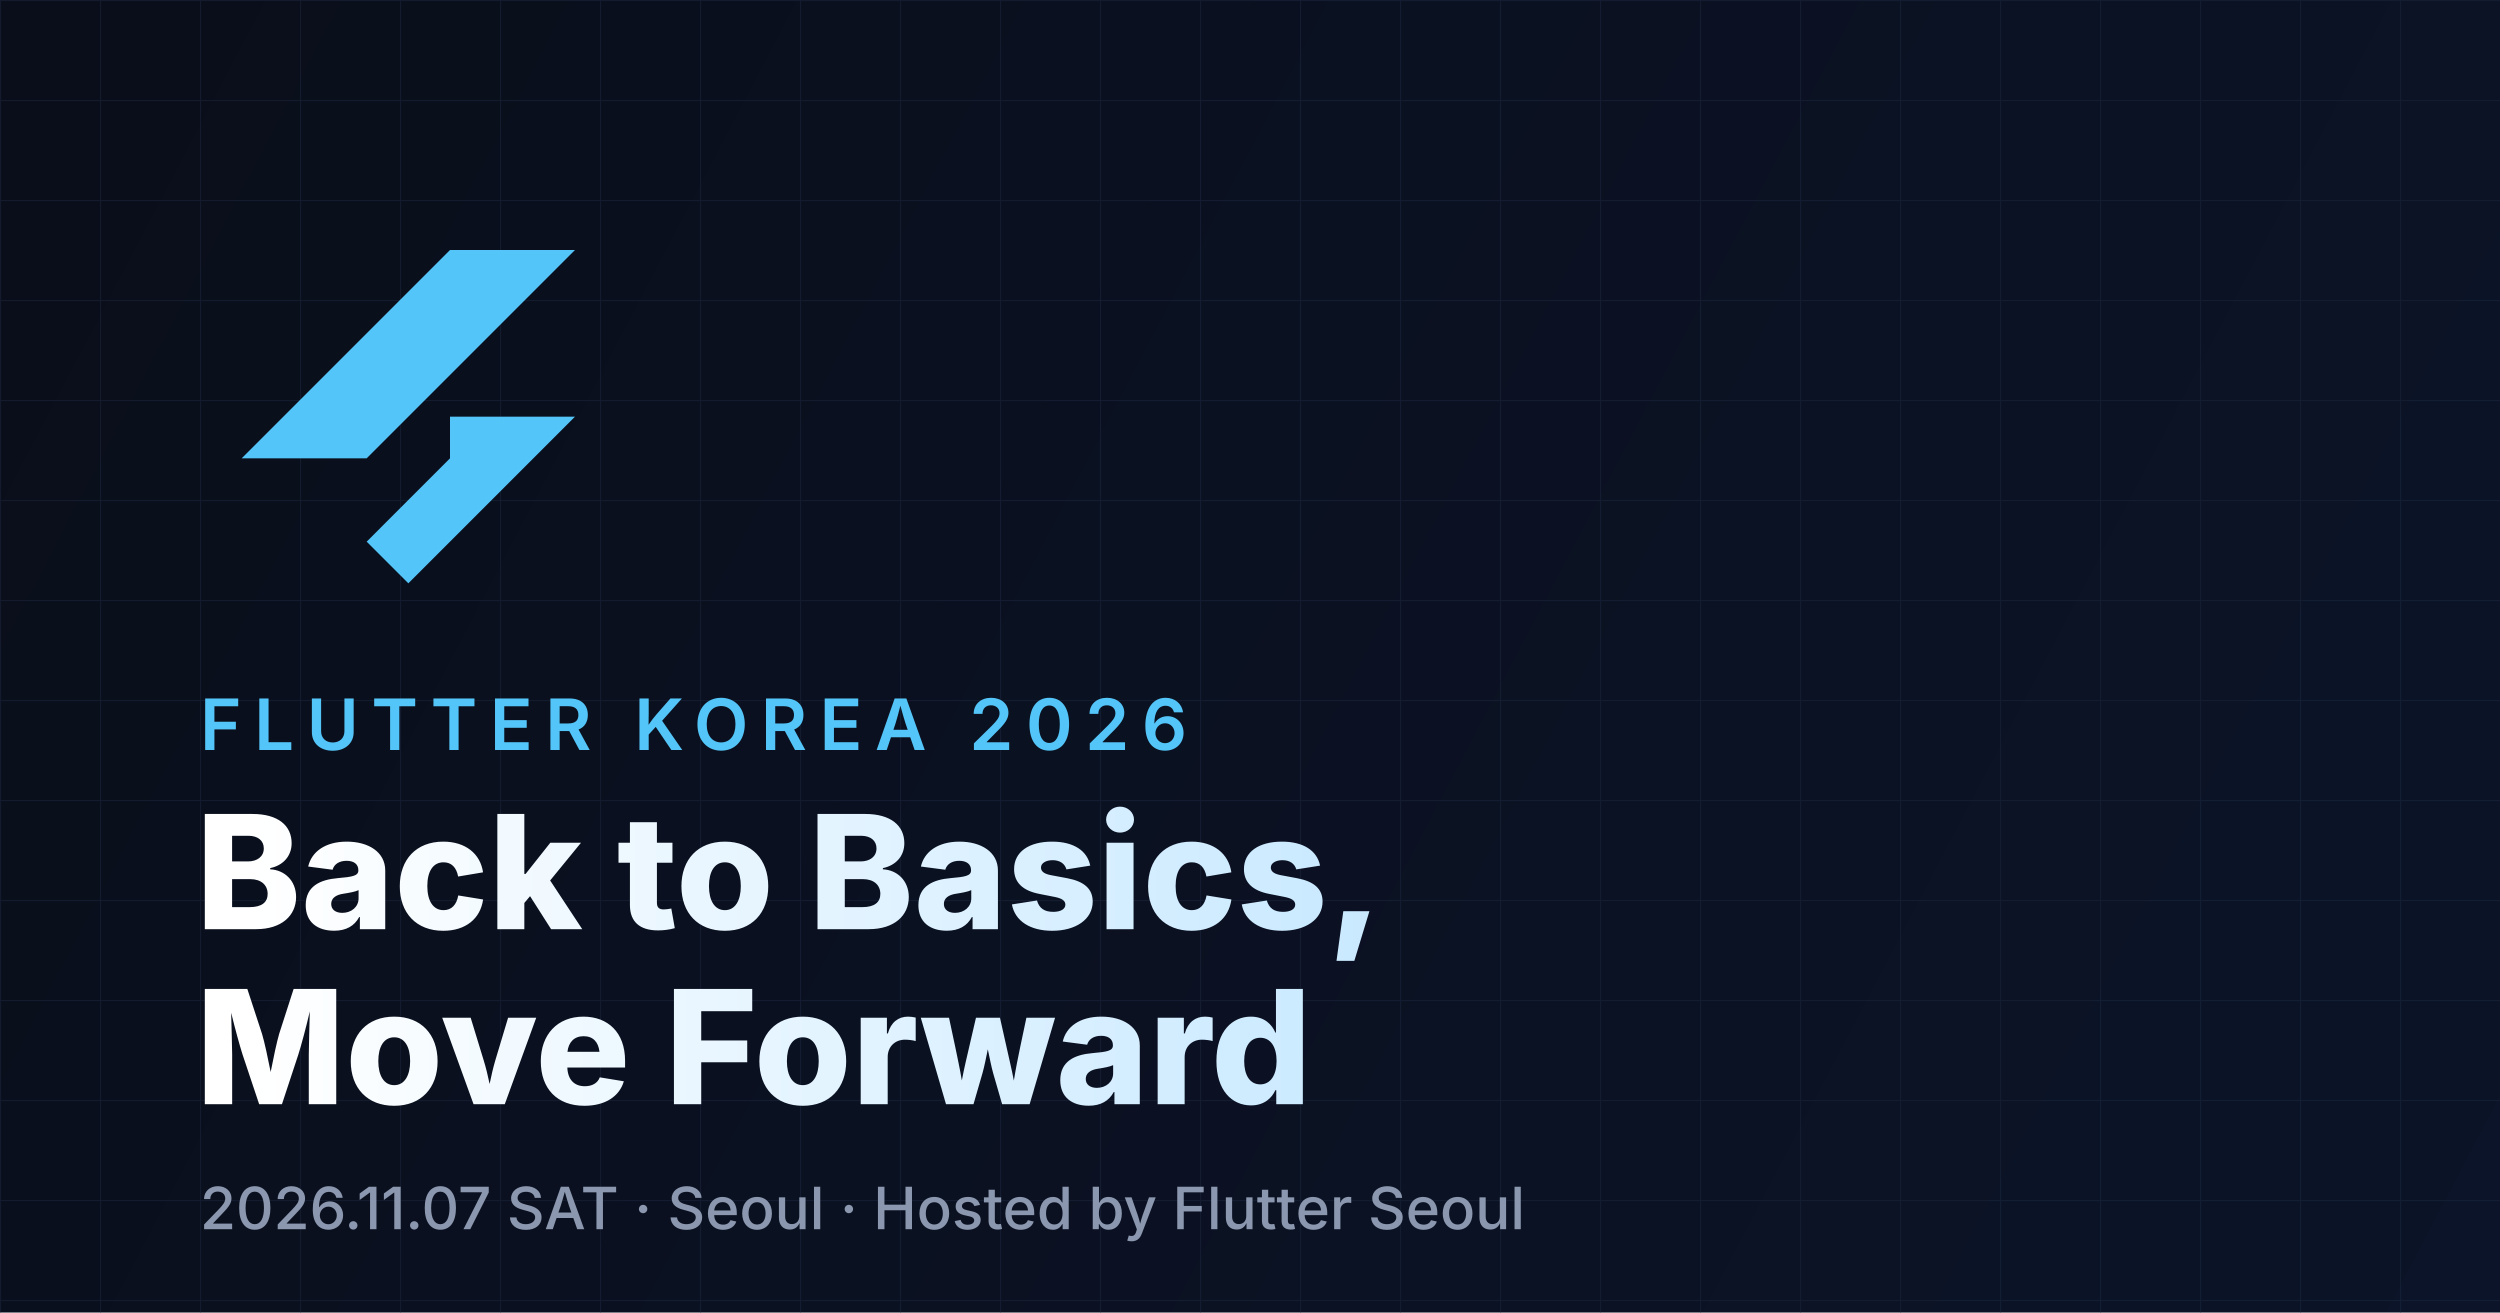
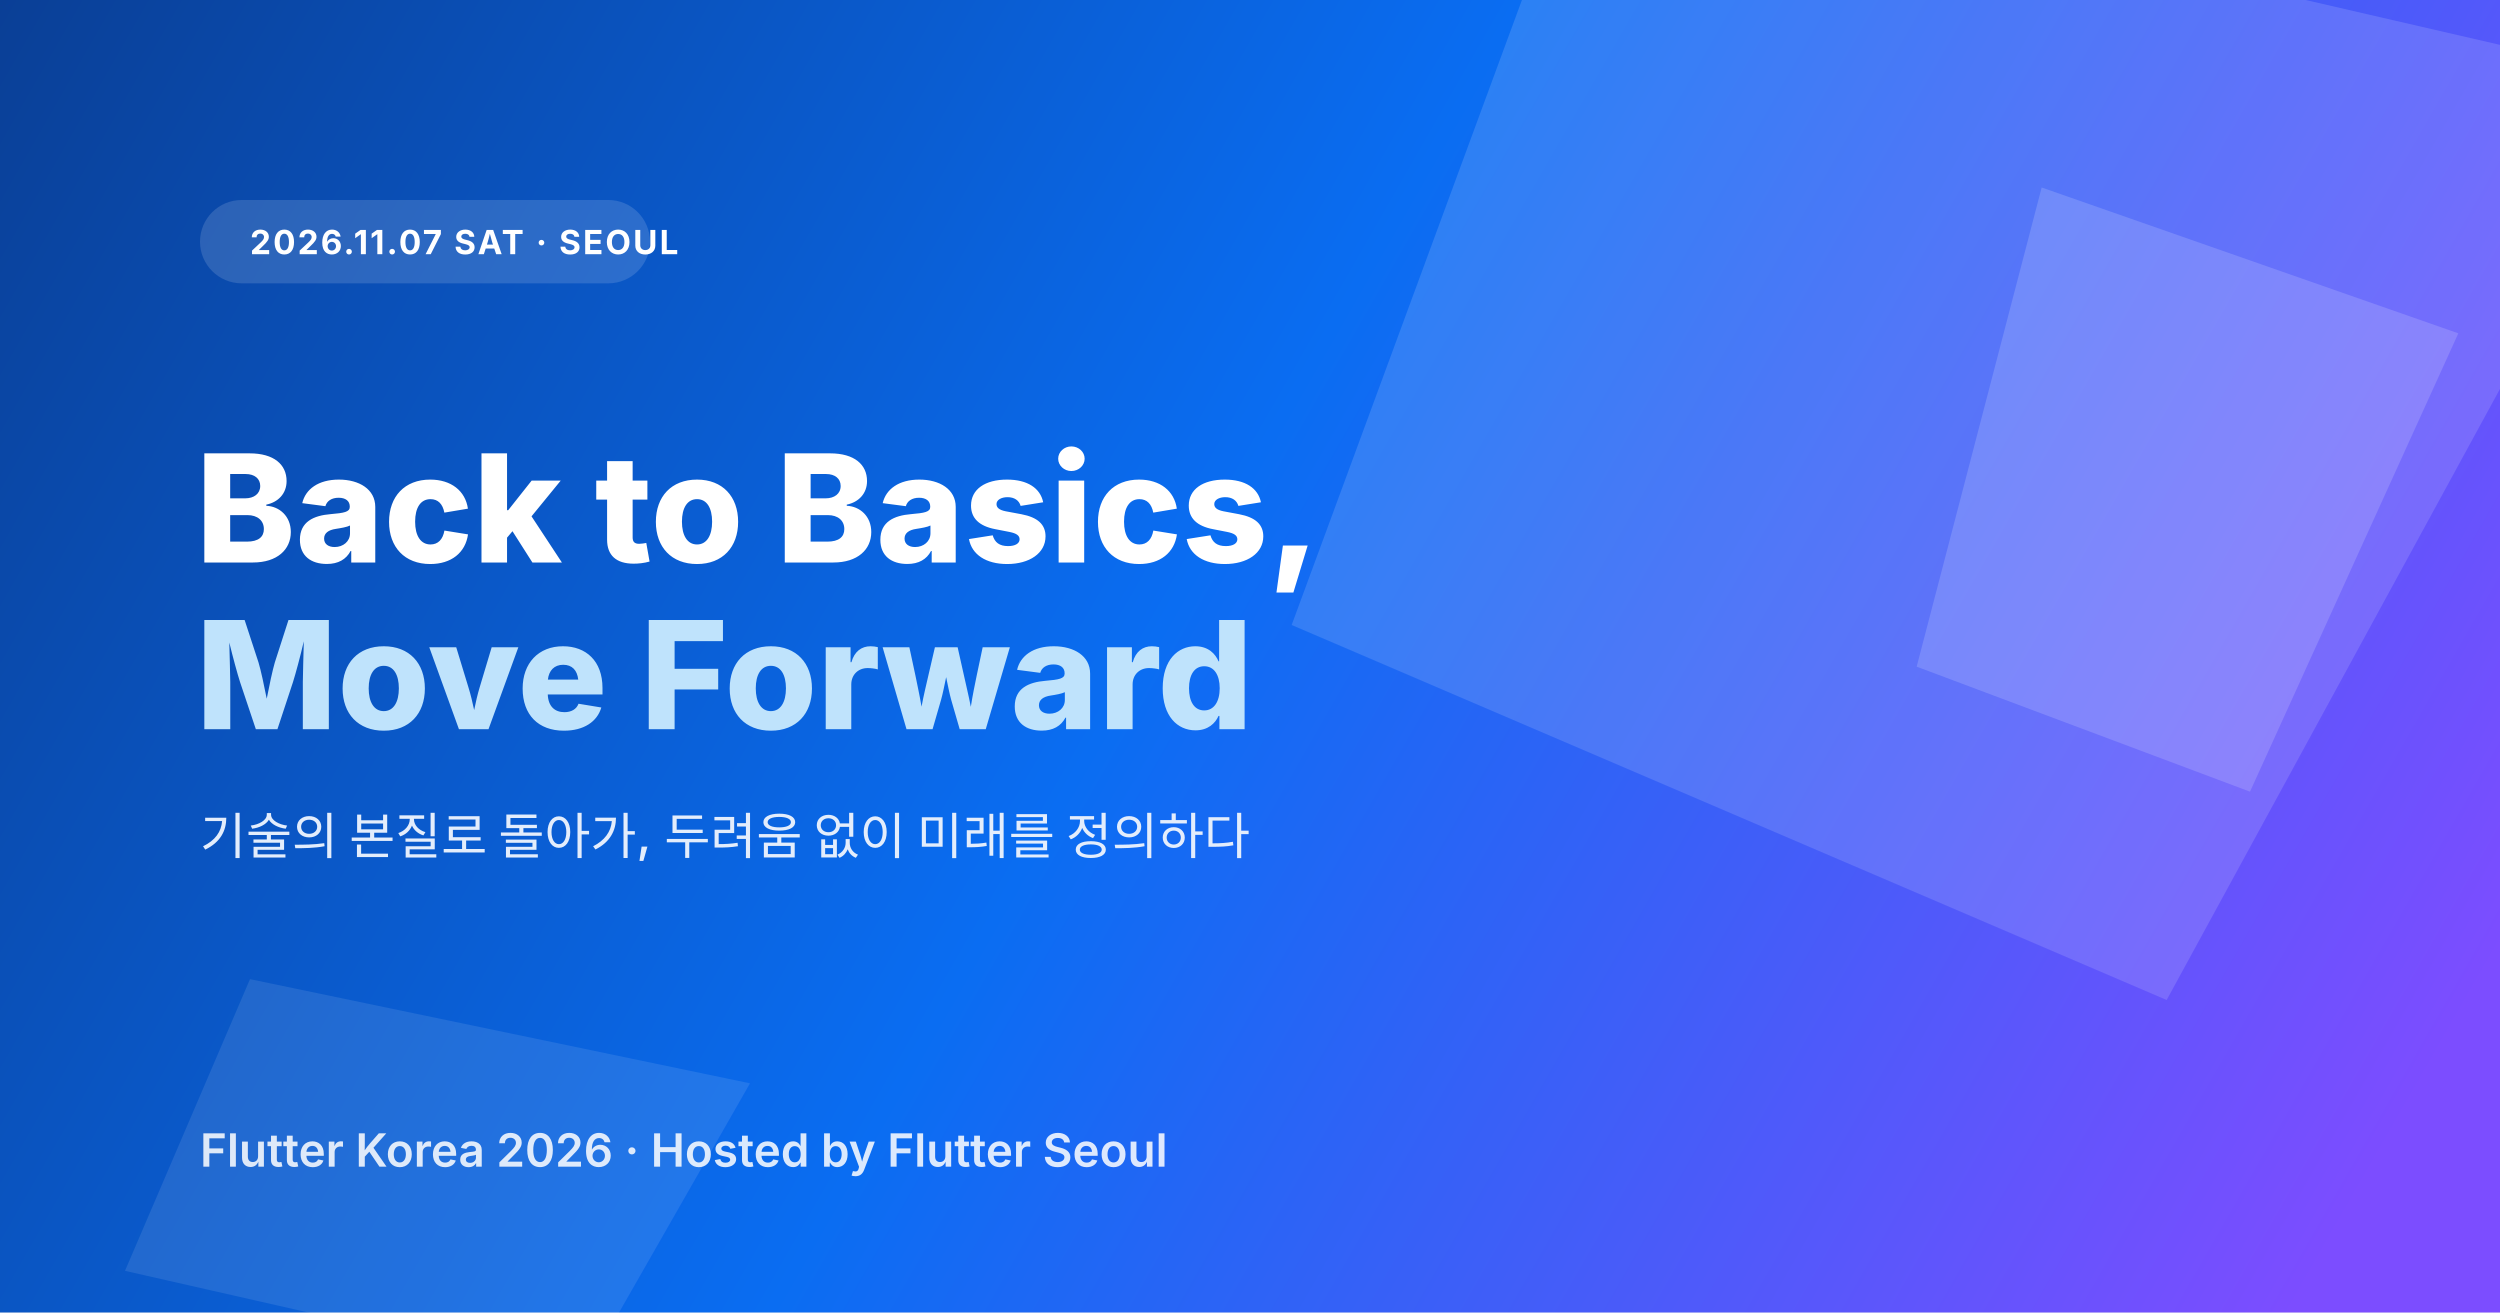
<svg xmlns="http://www.w3.org/2000/svg" width="1200" height="630" viewBox="0 0 1200 630" fill="none">
  <defs>
-     <linearGradient id="bg" x1="0" y1="0" x2="1200" y2="630" gradientUnits="userSpaceOnUse">
-       <stop stop-color="#0A0E1A" />
-       <stop offset="1" stop-color="#0B1428" />
+     <linearGradient id="bg" x1="0" y1="0" x2="1100" y2="630" gradientUnits="userSpaceOnUse">
+       <stop offset="0" stop-color="#0A3F96" />
+       <stop offset="0.5" stop-color="#0A6DF2" />
+       <stop offset="1" stop-color="#7C4DFF" />
    </linearGradient>
-     <linearGradient id="accent" x1="120" y1="200" x2="520" y2="470" gradientUnits="userSpaceOnUse">
-       <stop stop-color="#54C5F8" />
-       <stop offset="1" stop-color="#0175C2" />
-     </linearGradient>
-     <linearGradient id="text" x1="120" y1="0" x2="1080" y2="0" gradientUnits="userSpaceOnUse">
-       <stop stop-color="#FFFFFF" />
-       <stop offset="1" stop-color="#9FD8FF" />
-     </linearGradient>
-     <pattern id="grid" width="48" height="48" patternUnits="userSpaceOnUse">
-       <path d="M48 0 H0 V48" fill="none" stroke="#1B2740" stroke-width="1" />
-     </pattern>
  </defs>
  <rect width="1200" height="630" fill="url(#bg)" />
-   <rect width="1200" height="630" fill="url(#grid)" opacity="0.5" />
-   <g transform="translate(96,120)">
-     <path d="M120 0 L180 0 L80 100 L20 100 Z" fill="url(#accent)" />
-     <path d="M120 80 L180 80 L100 160 L80 140 L120 100 Z" fill="#54C5F8" />
+   <g opacity="0.14" fill="#ffffff">
+     <path d="M760 -80 L1280 40 L1040 480 L620 300 Z" />
  </g>
-   <text x="96" y="360" font-family="Pretendard, -apple-system, sans-serif" font-size="34" font-weight="600" letter-spacing="6" fill="#54C5F8">FLUTTER KOREA 2026</text>
-   <text x="94" y="446" font-family="Pretendard, -apple-system, sans-serif" font-size="76" font-weight="800" fill="url(#text)">Back to Basics,</text>
-   <text x="94" y="530" font-family="Pretendard, -apple-system, sans-serif" font-size="76" font-weight="800" fill="url(#text)">Move Forward</text>
-   <text x="96" y="590" font-family="Pretendard, -apple-system, sans-serif" font-size="28" font-weight="500" fill="#8A97AE">2026.11.07 SAT · Seoul · Hosted by Flutter Seoul</text>
+   <g opacity="0.16" fill="#ffffff">
+     <path d="M980 90 L1180 160 L1080 380 L920 320 Z" />
+   </g>
+   <g opacity="0.1" fill="#ffffff">
+     <path d="M120 470 L360 520 L280 660 L60 610 Z" />
+   </g>
+   <rect x="96" y="96" width="216" height="40" rx="20" fill="#ffffff" opacity="0.14" />
+   <text x="120" y="122" font-family="Pretendard, -apple-system, sans-serif" font-size="16" font-weight="700" letter-spacing="1" fill="#ffffff">2026.11.07 SAT · SEOUL</text>
+   <text x="94" y="270" font-family="Pretendard, -apple-system, sans-serif" font-size="72" font-weight="800" fill="#ffffff">Back to Basics,</text>
+   <text x="94" y="350" font-family="Pretendard, -apple-system, sans-serif" font-size="72" font-weight="800" fill="#bfe3fc">Move Forward</text>
+   <text x="96" y="410" font-family="Pretendard, -apple-system, sans-serif" font-size="24" font-weight="500" fill="#e3edfc">기술의 본질로 돌아가, 두려움 없이 미래를 정의하다</text>
+   <text x="96" y="560" font-family="Pretendard, -apple-system, sans-serif" font-size="22" font-weight="600" fill="#ffffff" opacity="0.85">Flutter Korea 2026 · Hosted by Flutter Seoul</text>
</svg>
